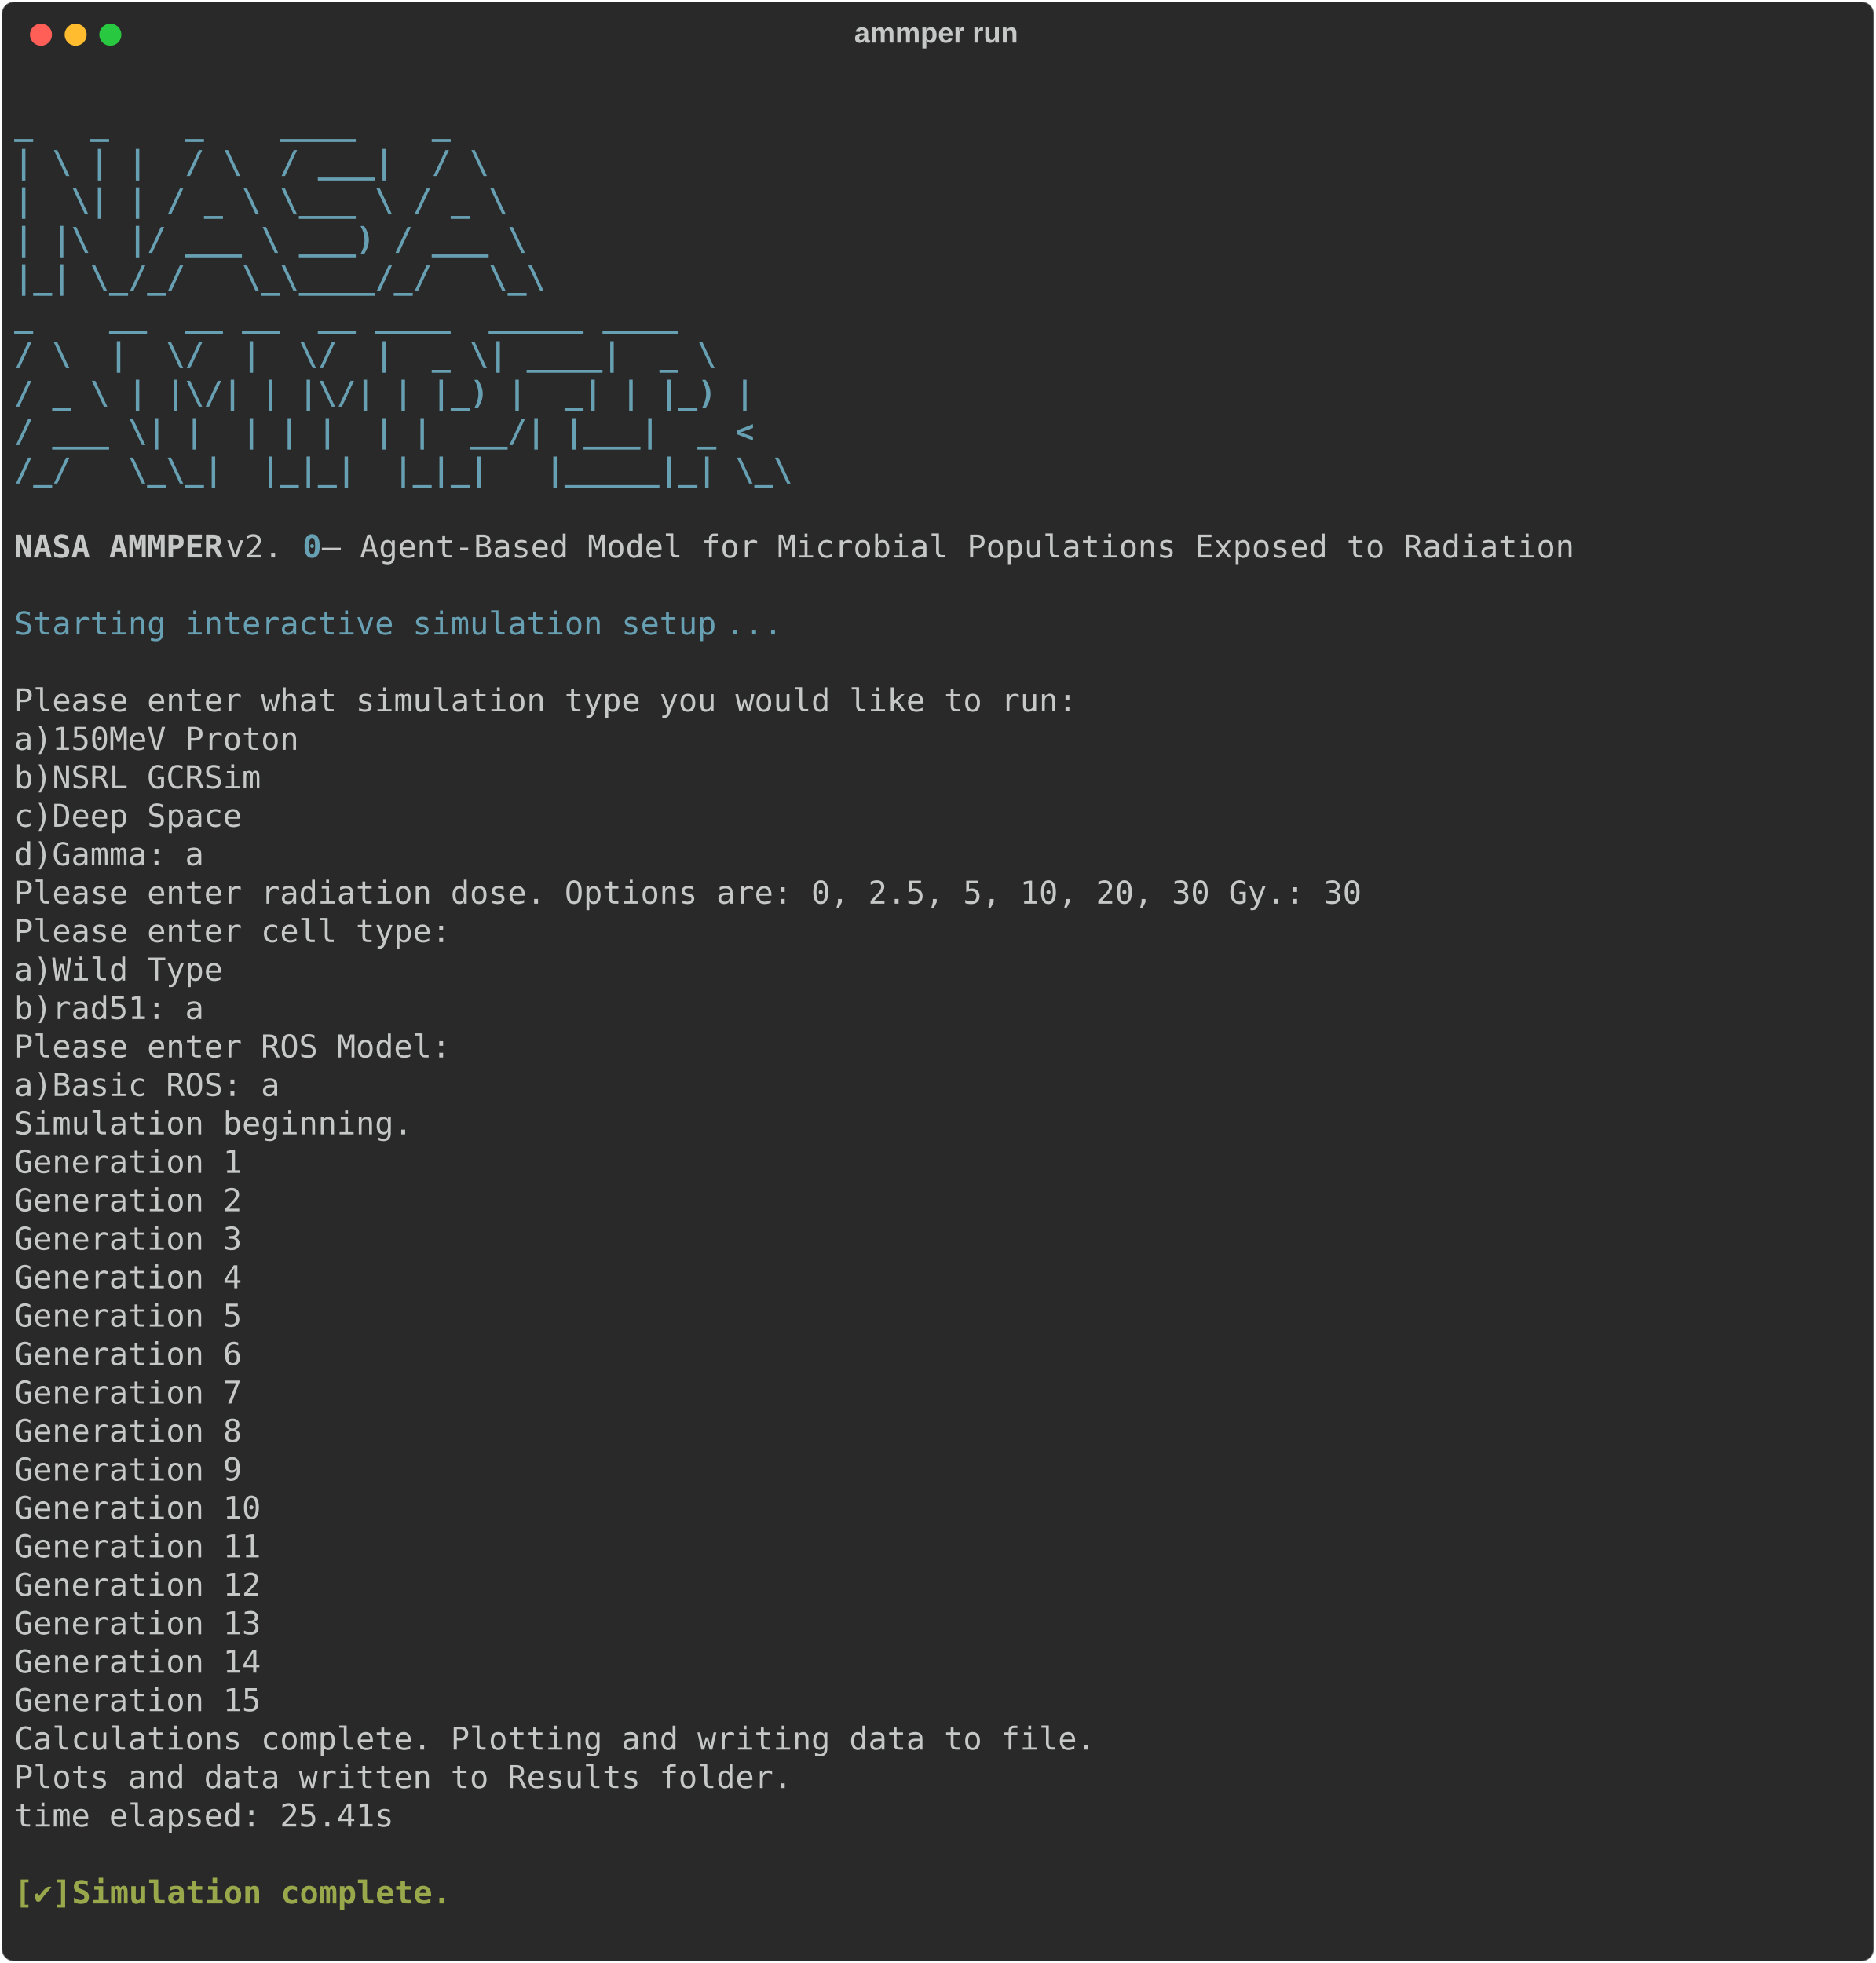
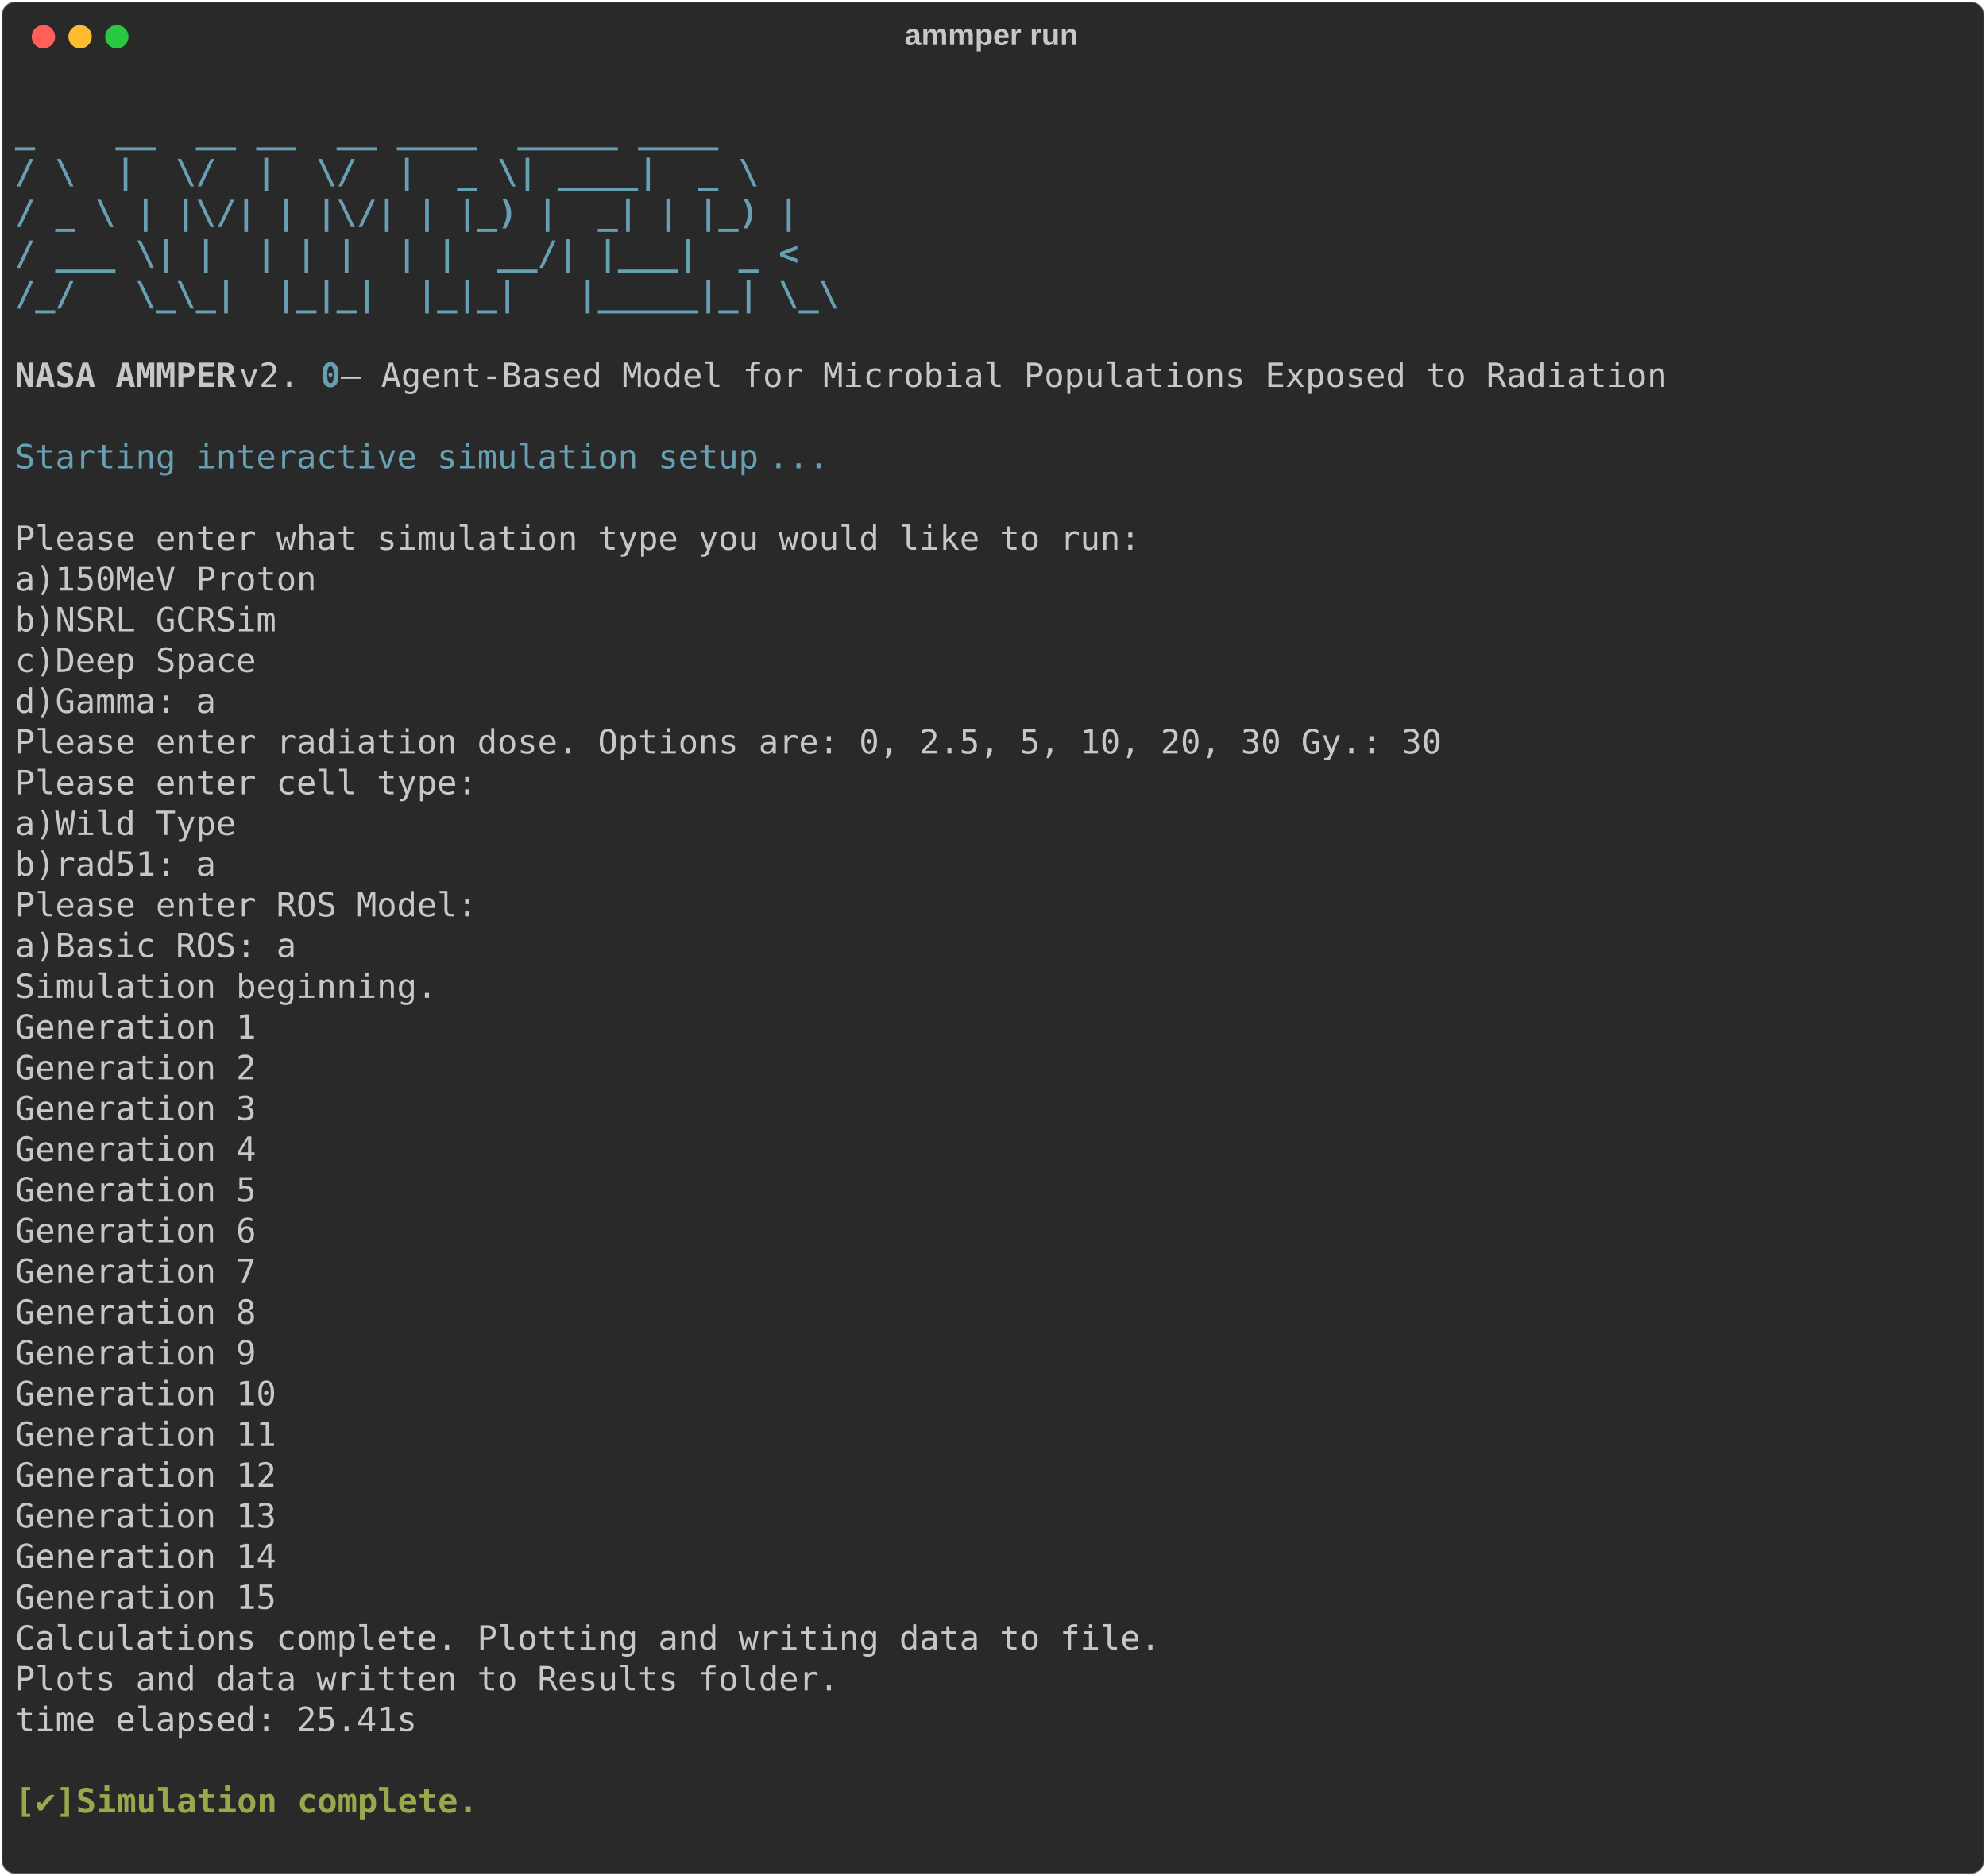
- <svg xmlns="http://www.w3.org/2000/svg" class="rich-terminal" viewBox="0 0 1190 1245.6">
+ <svg xmlns="http://www.w3.org/2000/svg" class="rich-terminal" viewBox="0 0 1190 1123.6">
  <style>

    @font-face {
        font-family: "Fira Code";
        src: local("FiraCode-Regular"),
                url("https://cdnjs.cloudflare.com/ajax/libs/firacode/6.2.0/woff2/FiraCode-Regular.woff2") format("woff2"),
                url("https://cdnjs.cloudflare.com/ajax/libs/firacode/6.2.0/woff/FiraCode-Regular.woff") format("woff");
        font-style: normal;
        font-weight: 400;
    }
    @font-face {
        font-family: "Fira Code";
        src: local("FiraCode-Bold"),
                url("https://cdnjs.cloudflare.com/ajax/libs/firacode/6.2.0/woff2/FiraCode-Bold.woff2") format("woff2"),
                url("https://cdnjs.cloudflare.com/ajax/libs/firacode/6.2.0/woff/FiraCode-Bold.woff") format("woff");
        font-style: bold;
        font-weight: 700;
    }

    .terminal-3320436673-matrix {
        font-family: Fira Code, monospace;
        font-size: 20px;
        line-height: 24.4px;
        font-variant-east-asian: full-width;
    }

    .terminal-3320436673-title {
        font-size: 18px;
        font-weight: bold;
        font-family: arial;
    }

    .terminal-3320436673-r1 { fill: #c5c8c6 }
.terminal-3320436673-r2 { fill: #68a0b3;font-weight: bold }
.terminal-3320436673-r3 { fill: #c5c8c6;font-weight: bold }
.terminal-3320436673-r4 { fill: #68a0b3 }
.terminal-3320436673-r5 { fill: #98a84b;font-weight: bold }
    </style>
  <defs>
    <clipPath id="terminal-3320436673-clip-terminal">
-       <rect x="0" y="0" width="1170.2" height="1194.6" />
+       <rect x="0" y="0" width="1170.2" height="1072.6" />
    </clipPath>
    <clipPath id="terminal-3320436673-line-0">
      <rect x="0" y="1.5" width="1171.2" height="24.65" />
    </clipPath>
    <clipPath id="terminal-3320436673-line-1">
      <rect x="0" y="25.9" width="1171.2" height="24.65" />
    </clipPath>
    <clipPath id="terminal-3320436673-line-2">
      <rect x="0" y="50.3" width="1171.2" height="24.65" />
    </clipPath>
    <clipPath id="terminal-3320436673-line-3">
      <rect x="0" y="74.7" width="1171.2" height="24.65" />
    </clipPath>
    <clipPath id="terminal-3320436673-line-4">
      <rect x="0" y="99.1" width="1171.2" height="24.65" />
    </clipPath>
    <clipPath id="terminal-3320436673-line-5">
      <rect x="0" y="123.5" width="1171.2" height="24.65" />
    </clipPath>
    <clipPath id="terminal-3320436673-line-6">
      <rect x="0" y="147.9" width="1171.2" height="24.65" />
    </clipPath>
    <clipPath id="terminal-3320436673-line-7">
      <rect x="0" y="172.3" width="1171.2" height="24.65" />
    </clipPath>
    <clipPath id="terminal-3320436673-line-8">
      <rect x="0" y="196.7" width="1171.2" height="24.65" />
    </clipPath>
    <clipPath id="terminal-3320436673-line-9">
      <rect x="0" y="221.1" width="1171.2" height="24.65" />
    </clipPath>
    <clipPath id="terminal-3320436673-line-10">
      <rect x="0" y="245.5" width="1171.2" height="24.65" />
    </clipPath>
    <clipPath id="terminal-3320436673-line-11">
      <rect x="0" y="269.9" width="1171.2" height="24.65" />
    </clipPath>
    <clipPath id="terminal-3320436673-line-12">
      <rect x="0" y="294.3" width="1171.2" height="24.65" />
    </clipPath>
    <clipPath id="terminal-3320436673-line-13">
      <rect x="0" y="318.7" width="1171.2" height="24.65" />
    </clipPath>
    <clipPath id="terminal-3320436673-line-14">
      <rect x="0" y="343.1" width="1171.2" height="24.65" />
    </clipPath>
    <clipPath id="terminal-3320436673-line-15">
      <rect x="0" y="367.5" width="1171.2" height="24.65" />
    </clipPath>
    <clipPath id="terminal-3320436673-line-16">
      <rect x="0" y="391.9" width="1171.2" height="24.65" />
    </clipPath>
    <clipPath id="terminal-3320436673-line-17">
      <rect x="0" y="416.3" width="1171.2" height="24.65" />
    </clipPath>
    <clipPath id="terminal-3320436673-line-18">
      <rect x="0" y="440.7" width="1171.2" height="24.65" />
    </clipPath>
    <clipPath id="terminal-3320436673-line-19">
      <rect x="0" y="465.1" width="1171.2" height="24.65" />
    </clipPath>
    <clipPath id="terminal-3320436673-line-20">
      <rect x="0" y="489.5" width="1171.2" height="24.65" />
    </clipPath>
    <clipPath id="terminal-3320436673-line-21">
      <rect x="0" y="513.9" width="1171.2" height="24.65" />
    </clipPath>
    <clipPath id="terminal-3320436673-line-22">
      <rect x="0" y="538.3" width="1171.2" height="24.65" />
    </clipPath>
    <clipPath id="terminal-3320436673-line-23">
      <rect x="0" y="562.7" width="1171.2" height="24.65" />
    </clipPath>
    <clipPath id="terminal-3320436673-line-24">
      <rect x="0" y="587.1" width="1171.2" height="24.65" />
    </clipPath>
    <clipPath id="terminal-3320436673-line-25">
      <rect x="0" y="611.5" width="1171.2" height="24.65" />
    </clipPath>
    <clipPath id="terminal-3320436673-line-26">
      <rect x="0" y="635.9" width="1171.2" height="24.65" />
    </clipPath>
    <clipPath id="terminal-3320436673-line-27">
      <rect x="0" y="660.3" width="1171.2" height="24.65" />
    </clipPath>
    <clipPath id="terminal-3320436673-line-28">
      <rect x="0" y="684.7" width="1171.2" height="24.65" />
    </clipPath>
    <clipPath id="terminal-3320436673-line-29">
      <rect x="0" y="709.1" width="1171.2" height="24.65" />
    </clipPath>
    <clipPath id="terminal-3320436673-line-30">
      <rect x="0" y="733.5" width="1171.2" height="24.65" />
    </clipPath>
    <clipPath id="terminal-3320436673-line-31">
      <rect x="0" y="757.9" width="1171.2" height="24.65" />
    </clipPath>
    <clipPath id="terminal-3320436673-line-32">
      <rect x="0" y="782.3" width="1171.2" height="24.65" />
    </clipPath>
    <clipPath id="terminal-3320436673-line-33">
      <rect x="0" y="806.7" width="1171.2" height="24.65" />
    </clipPath>
    <clipPath id="terminal-3320436673-line-34">
      <rect x="0" y="831.1" width="1171.2" height="24.65" />
    </clipPath>
    <clipPath id="terminal-3320436673-line-35">
      <rect x="0" y="855.5" width="1171.2" height="24.65" />
    </clipPath>
    <clipPath id="terminal-3320436673-line-36">
      <rect x="0" y="879.9" width="1171.2" height="24.65" />
    </clipPath>
    <clipPath id="terminal-3320436673-line-37">
      <rect x="0" y="904.3" width="1171.2" height="24.65" />
    </clipPath>
    <clipPath id="terminal-3320436673-line-38">
      <rect x="0" y="928.7" width="1171.2" height="24.65" />
    </clipPath>
    <clipPath id="terminal-3320436673-line-39">
      <rect x="0" y="953.1" width="1171.2" height="24.65" />
    </clipPath>
    <clipPath id="terminal-3320436673-line-40">
      <rect x="0" y="977.5" width="1171.2" height="24.65" />
    </clipPath>
    <clipPath id="terminal-3320436673-line-41">
      <rect x="0" y="1001.9" width="1171.2" height="24.65" />
    </clipPath>
    <clipPath id="terminal-3320436673-line-42">
      <rect x="0" y="1026.3" width="1171.2" height="24.65" />
    </clipPath>
-     <clipPath id="terminal-3320436673-line-43">
-       <rect x="0" y="1050.7" width="1171.2" height="24.65" />
-     </clipPath>
-     <clipPath id="terminal-3320436673-line-44">
-       <rect x="0" y="1075.1" width="1171.2" height="24.65" />
-     </clipPath>
-     <clipPath id="terminal-3320436673-line-45">
-       <rect x="0" y="1099.5" width="1171.2" height="24.65" />
-     </clipPath>
-     <clipPath id="terminal-3320436673-line-46">
-       <rect x="0" y="1123.9" width="1171.2" height="24.65" />
-     </clipPath>
-     <clipPath id="terminal-3320436673-line-47">
-       <rect x="0" y="1148.3" width="1171.2" height="24.65" />
-     </clipPath>
  </defs>
-   <rect fill="#292929" stroke="rgba(255,255,255,0.35)" stroke-width="1" x="1" y="1" width="1188" height="1243.6" rx="8" />
+   <rect fill="#292929" stroke="rgba(255,255,255,0.35)" stroke-width="1" x="1" y="1" width="1188" height="1121.6" rx="8" />
  <text class="terminal-3320436673-title" fill="#c5c8c6" text-anchor="middle" x="594" y="27">ammper run</text>
  <g transform="translate(26,22)">
    <circle cx="0" cy="0" r="7" fill="#ff5f57" />
    <circle cx="22" cy="0" r="7" fill="#febc2e" />
    <circle cx="44" cy="0" r="7" fill="#28c840" />
  </g>
  <g transform="translate(9, 41)" clip-path="url(#terminal-3320436673-clip-terminal)">
    <g class="terminal-3320436673-matrix">
      <text class="terminal-3320436673-r1" x="1171.2" y="20" textLength="12.2" clip-path="url(#terminal-3320436673-line-0)">
</text>
-       <text class="terminal-3320436673-r2" x="0" y="44.4" textLength="317.2" clip-path="url(#terminal-3320436673-line-1)">   _   _    _    ____    _</text>
+       <text class="terminal-3320436673-r2" x="0" y="44.4" textLength="475.8" clip-path="url(#terminal-3320436673-line-1)">    _    __  __ __  __ ____  _____ ____</text>
      <text class="terminal-3320436673-r1" x="1171.2" y="44.4" textLength="12.2" clip-path="url(#terminal-3320436673-line-1)">
</text>
-       <text class="terminal-3320436673-r2" x="0" y="68.8" textLength="329.4" clip-path="url(#terminal-3320436673-line-2)">  | \ | |  / \  / ___|  / \</text>
+       <text class="terminal-3320436673-r2" x="0" y="68.8" textLength="488" clip-path="url(#terminal-3320436673-line-2)">   / \  |  \/  |  \/  |  _ \| ____|  _ \</text>
      <text class="terminal-3320436673-r1" x="1171.2" y="68.8" textLength="12.2" clip-path="url(#terminal-3320436673-line-2)">
</text>
-       <text class="terminal-3320436673-r2" x="0" y="93.2" textLength="341.6" clip-path="url(#terminal-3320436673-line-3)">  |  \| | / _ \ \___ \ / _ \</text>
+       <text class="terminal-3320436673-r2" x="0" y="93.2" textLength="500.2" clip-path="url(#terminal-3320436673-line-3)">  / _ \ | |\/| | |\/| | |_) |  _| | |_) |</text>
      <text class="terminal-3320436673-r1" x="1171.2" y="93.2" textLength="12.2" clip-path="url(#terminal-3320436673-line-3)">
</text>
-       <text class="terminal-3320436673-r2" x="0" y="117.6" textLength="353.8" clip-path="url(#terminal-3320436673-line-4)">  | |\  |/ ___ \ ___) / ___ \</text>
+       <text class="terminal-3320436673-r2" x="0" y="117.6" textLength="488" clip-path="url(#terminal-3320436673-line-4)"> / ___ \| |  | | |  | |  __/| |___|  _ &lt;</text>
      <text class="terminal-3320436673-r1" x="1171.2" y="117.6" textLength="12.2" clip-path="url(#terminal-3320436673-line-4)">
</text>
-       <text class="terminal-3320436673-r2" x="0" y="142" textLength="366" clip-path="url(#terminal-3320436673-line-5)">  |_| \_/_/   \_\____/_/   \_\</text>
-       <text class="terminal-3320436673-r1" x="1171.2" y="142" textLength="12.2" clip-path="url(#terminal-3320436673-line-5)">
- </text>
-       <text class="terminal-3320436673-r2" x="0" y="166.4" textLength="475.8" clip-path="url(#terminal-3320436673-line-6)">    _    __  __ __  __ ____  _____ ____</text>
+       <text class="terminal-3320436673-r2" x="0" y="142.0" textLength="500.2" clip-path="url(#terminal-3320436673-line-5)">/_/   \_\_|  |_|_|  |_|_|   |_____|_| \_\</text>
+       <text class="terminal-3320436673-r1" x="1171.2" y="142.0" textLength="12.2" clip-path="url(#terminal-3320436673-line-5)">
+ </text>
      <text class="terminal-3320436673-r1" x="1171.2" y="166.4" textLength="12.2" clip-path="url(#terminal-3320436673-line-6)">
</text>
-       <text class="terminal-3320436673-r2" x="0" y="190.8" textLength="488" clip-path="url(#terminal-3320436673-line-7)">   / \  |  \/  |  \/  |  _ \| ____|  _ \</text>
+       <text class="terminal-3320436673-r3" x="0" y="190.8" textLength="134.2" clip-path="url(#terminal-3320436673-line-7)">NASA AMMPER</text>
+       <text class="terminal-3320436673-r1" x="134.2" y="190.8" textLength="48.8" clip-path="url(#terminal-3320436673-line-7)"> v2.</text>
+       <text class="terminal-3320436673-r2" x="183" y="190.8" textLength="12.2" clip-path="url(#terminal-3320436673-line-7)">0</text>
+       <text class="terminal-3320436673-r1" x="195.2" y="190.8" textLength="817.4" clip-path="url(#terminal-3320436673-line-7)"> — Agent-Based Model for Microbial Populations Exposed to Radiation</text>
      <text class="terminal-3320436673-r1" x="1171.2" y="190.8" textLength="12.2" clip-path="url(#terminal-3320436673-line-7)">
</text>
-       <text class="terminal-3320436673-r2" x="0" y="215.2" textLength="500.2" clip-path="url(#terminal-3320436673-line-8)">  / _ \ | |\/| | |\/| | |_) |  _| | |_) |</text>
      <text class="terminal-3320436673-r1" x="1171.2" y="215.2" textLength="12.2" clip-path="url(#terminal-3320436673-line-8)">
</text>
-       <text class="terminal-3320436673-r2" x="0" y="239.6" textLength="488" clip-path="url(#terminal-3320436673-line-9)"> / ___ \| |  | | |  | |  __/| |___|  _ &lt;</text>
+       <text class="terminal-3320436673-r4" x="0" y="239.6" textLength="451.4" clip-path="url(#terminal-3320436673-line-9)">Starting interactive simulation setup</text>
+       <text class="terminal-3320436673-r4" x="451.4" y="239.6" textLength="36.6" clip-path="url(#terminal-3320436673-line-9)">...</text>
      <text class="terminal-3320436673-r1" x="1171.2" y="239.6" textLength="12.2" clip-path="url(#terminal-3320436673-line-9)">
</text>
-       <text class="terminal-3320436673-r2" x="0" y="264" textLength="500.2" clip-path="url(#terminal-3320436673-line-10)">/_/   \_\_|  |_|_|  |_|_|   |_____|_| \_\</text>
-       <text class="terminal-3320436673-r1" x="1171.2" y="264" textLength="12.2" clip-path="url(#terminal-3320436673-line-10)">
- </text>
+       <text class="terminal-3320436673-r1" x="1171.2" y="264.0" textLength="12.2" clip-path="url(#terminal-3320436673-line-10)">
+ </text>
+       <text class="terminal-3320436673-r1" x="0" y="288.4" textLength="683.2" clip-path="url(#terminal-3320436673-line-11)">Please enter what simulation type you would like to run:</text>
      <text class="terminal-3320436673-r1" x="1171.2" y="288.4" textLength="12.2" clip-path="url(#terminal-3320436673-line-11)">
</text>
-       <text class="terminal-3320436673-r3" x="0" y="312.8" textLength="134.2" clip-path="url(#terminal-3320436673-line-12)">NASA AMMPER</text>
-       <text class="terminal-3320436673-r1" x="134.2" y="312.8" textLength="48.8" clip-path="url(#terminal-3320436673-line-12)"> v2.</text>
-       <text class="terminal-3320436673-r2" x="183" y="312.8" textLength="12.2" clip-path="url(#terminal-3320436673-line-12)">0</text>
-       <text class="terminal-3320436673-r1" x="195.2" y="312.8" textLength="817.4" clip-path="url(#terminal-3320436673-line-12)"> — Agent-Based Model for Microbial Populations Exposed to Radiation</text>
+       <text class="terminal-3320436673-r1" x="0" y="312.8" textLength="280.6" clip-path="url(#terminal-3320436673-line-12)">        a)150MeV Proton</text>
      <text class="terminal-3320436673-r1" x="1171.2" y="312.8" textLength="12.2" clip-path="url(#terminal-3320436673-line-12)">
</text>
+       <text class="terminal-3320436673-r1" x="0" y="337.2" textLength="256.2" clip-path="url(#terminal-3320436673-line-13)">        b)NSRL GCRSim</text>
      <text class="terminal-3320436673-r1" x="1171.2" y="337.2" textLength="12.2" clip-path="url(#terminal-3320436673-line-13)">
</text>
-       <text class="terminal-3320436673-r4" x="0" y="361.6" textLength="451.4" clip-path="url(#terminal-3320436673-line-14)">Starting interactive simulation setup</text>
-       <text class="terminal-3320436673-r4" x="451.4" y="361.6" textLength="36.6" clip-path="url(#terminal-3320436673-line-14)">...</text>
+       <text class="terminal-3320436673-r1" x="0" y="361.6" textLength="244" clip-path="url(#terminal-3320436673-line-14)">        c)Deep Space</text>
      <text class="terminal-3320436673-r1" x="1171.2" y="361.6" textLength="12.2" clip-path="url(#terminal-3320436673-line-14)">
</text>
-       <text class="terminal-3320436673-r1" x="1171.2" y="386" textLength="12.2" clip-path="url(#terminal-3320436673-line-15)">
- </text>
-       <text class="terminal-3320436673-r1" x="0" y="410.4" textLength="683.2" clip-path="url(#terminal-3320436673-line-16)">Please enter what simulation type you would like to run:</text>
+       <text class="terminal-3320436673-r1" x="0" y="386.0" textLength="219.6" clip-path="url(#terminal-3320436673-line-15)">        d)Gamma: a</text>
+       <text class="terminal-3320436673-r1" x="1171.2" y="386.0" textLength="12.2" clip-path="url(#terminal-3320436673-line-15)">
+ </text>
+       <text class="terminal-3320436673-r1" x="0" y="410.4" textLength="866.2" clip-path="url(#terminal-3320436673-line-16)">Please enter radiation dose. Options are: 0, 2.5, 5, 10, 20, 30 Gy.: 30</text>
      <text class="terminal-3320436673-r1" x="1171.2" y="410.4" textLength="12.2" clip-path="url(#terminal-3320436673-line-16)">
</text>
-       <text class="terminal-3320436673-r1" x="0" y="434.8" textLength="280.6" clip-path="url(#terminal-3320436673-line-17)">        a)150MeV Proton</text>
+       <text class="terminal-3320436673-r1" x="0" y="434.8" textLength="280.6" clip-path="url(#terminal-3320436673-line-17)">Please enter cell type:</text>
      <text class="terminal-3320436673-r1" x="1171.2" y="434.8" textLength="12.2" clip-path="url(#terminal-3320436673-line-17)">
</text>
-       <text class="terminal-3320436673-r1" x="0" y="459.2" textLength="256.2" clip-path="url(#terminal-3320436673-line-18)">        b)NSRL GCRSim</text>
+       <text class="terminal-3320436673-r1" x="0" y="459.2" textLength="231.8" clip-path="url(#terminal-3320436673-line-18)">        a)Wild Type</text>
      <text class="terminal-3320436673-r1" x="1171.2" y="459.2" textLength="12.2" clip-path="url(#terminal-3320436673-line-18)">
</text>
-       <text class="terminal-3320436673-r1" x="0" y="483.6" textLength="244" clip-path="url(#terminal-3320436673-line-19)">        c)Deep Space</text>
+       <text class="terminal-3320436673-r1" x="0" y="483.6" textLength="219.6" clip-path="url(#terminal-3320436673-line-19)">        b)rad51: a</text>
      <text class="terminal-3320436673-r1" x="1171.2" y="483.6" textLength="12.2" clip-path="url(#terminal-3320436673-line-19)">
</text>
-       <text class="terminal-3320436673-r1" x="0" y="508" textLength="219.6" clip-path="url(#terminal-3320436673-line-20)">        d)Gamma: a</text>
-       <text class="terminal-3320436673-r1" x="1171.2" y="508" textLength="12.2" clip-path="url(#terminal-3320436673-line-20)">
- </text>
-       <text class="terminal-3320436673-r1" x="0" y="532.4" textLength="866.2" clip-path="url(#terminal-3320436673-line-21)">Please enter radiation dose. Options are: 0, 2.5, 5, 10, 20, 30 Gy.: 30</text>
+       <text class="terminal-3320436673-r1" x="0" y="508.0" textLength="292.8" clip-path="url(#terminal-3320436673-line-20)">Please enter ROS Model: </text>
+       <text class="terminal-3320436673-r1" x="1171.2" y="508.0" textLength="12.2" clip-path="url(#terminal-3320436673-line-20)">
+ </text>
+       <text class="terminal-3320436673-r1" x="0" y="532.4" textLength="268.4" clip-path="url(#terminal-3320436673-line-21)">        a)Basic ROS: a</text>
      <text class="terminal-3320436673-r1" x="1171.2" y="532.4" textLength="12.2" clip-path="url(#terminal-3320436673-line-21)">
</text>
-       <text class="terminal-3320436673-r1" x="0" y="556.8" textLength="280.6" clip-path="url(#terminal-3320436673-line-22)">Please enter cell type:</text>
+       <text class="terminal-3320436673-r1" x="0" y="556.8" textLength="256.2" clip-path="url(#terminal-3320436673-line-22)">Simulation beginning.</text>
      <text class="terminal-3320436673-r1" x="1171.2" y="556.8" textLength="12.2" clip-path="url(#terminal-3320436673-line-22)">
</text>
-       <text class="terminal-3320436673-r1" x="0" y="581.2" textLength="231.8" clip-path="url(#terminal-3320436673-line-23)">        a)Wild Type</text>
+       <text class="terminal-3320436673-r1" x="0" y="581.2" textLength="146.4" clip-path="url(#terminal-3320436673-line-23)">Generation 1</text>
      <text class="terminal-3320436673-r1" x="1171.2" y="581.2" textLength="12.2" clip-path="url(#terminal-3320436673-line-23)">
</text>
-       <text class="terminal-3320436673-r1" x="0" y="605.6" textLength="219.6" clip-path="url(#terminal-3320436673-line-24)">        b)rad51: a</text>
+       <text class="terminal-3320436673-r1" x="0" y="605.6" textLength="146.4" clip-path="url(#terminal-3320436673-line-24)">Generation 2</text>
      <text class="terminal-3320436673-r1" x="1171.2" y="605.6" textLength="12.2" clip-path="url(#terminal-3320436673-line-24)">
</text>
-       <text class="terminal-3320436673-r1" x="0" y="630" textLength="292.8" clip-path="url(#terminal-3320436673-line-25)">Please enter ROS Model: </text>
-       <text class="terminal-3320436673-r1" x="1171.2" y="630" textLength="12.2" clip-path="url(#terminal-3320436673-line-25)">
- </text>
-       <text class="terminal-3320436673-r1" x="0" y="654.4" textLength="268.4" clip-path="url(#terminal-3320436673-line-26)">        a)Basic ROS: a</text>
+       <text class="terminal-3320436673-r1" x="0" y="630.0" textLength="146.4" clip-path="url(#terminal-3320436673-line-25)">Generation 3</text>
+       <text class="terminal-3320436673-r1" x="1171.2" y="630.0" textLength="12.2" clip-path="url(#terminal-3320436673-line-25)">
+ </text>
+       <text class="terminal-3320436673-r1" x="0" y="654.4" textLength="146.4" clip-path="url(#terminal-3320436673-line-26)">Generation 4</text>
      <text class="terminal-3320436673-r1" x="1171.2" y="654.4" textLength="12.2" clip-path="url(#terminal-3320436673-line-26)">
</text>
-       <text class="terminal-3320436673-r1" x="0" y="678.8" textLength="256.2" clip-path="url(#terminal-3320436673-line-27)">Simulation beginning.</text>
+       <text class="terminal-3320436673-r1" x="0" y="678.8" textLength="146.4" clip-path="url(#terminal-3320436673-line-27)">Generation 5</text>
      <text class="terminal-3320436673-r1" x="1171.2" y="678.8" textLength="12.2" clip-path="url(#terminal-3320436673-line-27)">
</text>
-       <text class="terminal-3320436673-r1" x="0" y="703.2" textLength="146.4" clip-path="url(#terminal-3320436673-line-28)">Generation 1</text>
+       <text class="terminal-3320436673-r1" x="0" y="703.2" textLength="146.4" clip-path="url(#terminal-3320436673-line-28)">Generation 6</text>
      <text class="terminal-3320436673-r1" x="1171.2" y="703.2" textLength="12.2" clip-path="url(#terminal-3320436673-line-28)">
</text>
-       <text class="terminal-3320436673-r1" x="0" y="727.6" textLength="146.4" clip-path="url(#terminal-3320436673-line-29)">Generation 2</text>
+       <text class="terminal-3320436673-r1" x="0" y="727.6" textLength="146.4" clip-path="url(#terminal-3320436673-line-29)">Generation 7</text>
      <text class="terminal-3320436673-r1" x="1171.2" y="727.6" textLength="12.2" clip-path="url(#terminal-3320436673-line-29)">
</text>
-       <text class="terminal-3320436673-r1" x="0" y="752" textLength="146.4" clip-path="url(#terminal-3320436673-line-30)">Generation 3</text>
-       <text class="terminal-3320436673-r1" x="1171.2" y="752" textLength="12.2" clip-path="url(#terminal-3320436673-line-30)">
- </text>
-       <text class="terminal-3320436673-r1" x="0" y="776.4" textLength="146.4" clip-path="url(#terminal-3320436673-line-31)">Generation 4</text>
+       <text class="terminal-3320436673-r1" x="0" y="752.0" textLength="146.4" clip-path="url(#terminal-3320436673-line-30)">Generation 8</text>
+       <text class="terminal-3320436673-r1" x="1171.2" y="752.0" textLength="12.2" clip-path="url(#terminal-3320436673-line-30)">
+ </text>
+       <text class="terminal-3320436673-r1" x="0" y="776.4" textLength="146.4" clip-path="url(#terminal-3320436673-line-31)">Generation 9</text>
      <text class="terminal-3320436673-r1" x="1171.2" y="776.4" textLength="12.2" clip-path="url(#terminal-3320436673-line-31)">
</text>
-       <text class="terminal-3320436673-r1" x="0" y="800.8" textLength="146.4" clip-path="url(#terminal-3320436673-line-32)">Generation 5</text>
+       <text class="terminal-3320436673-r1" x="0" y="800.8" textLength="158.6" clip-path="url(#terminal-3320436673-line-32)">Generation 10</text>
      <text class="terminal-3320436673-r1" x="1171.2" y="800.8" textLength="12.2" clip-path="url(#terminal-3320436673-line-32)">
</text>
-       <text class="terminal-3320436673-r1" x="0" y="825.2" textLength="146.4" clip-path="url(#terminal-3320436673-line-33)">Generation 6</text>
+       <text class="terminal-3320436673-r1" x="0" y="825.2" textLength="158.6" clip-path="url(#terminal-3320436673-line-33)">Generation 11</text>
      <text class="terminal-3320436673-r1" x="1171.2" y="825.2" textLength="12.2" clip-path="url(#terminal-3320436673-line-33)">
</text>
-       <text class="terminal-3320436673-r1" x="0" y="849.6" textLength="146.4" clip-path="url(#terminal-3320436673-line-34)">Generation 7</text>
+       <text class="terminal-3320436673-r1" x="0" y="849.6" textLength="158.6" clip-path="url(#terminal-3320436673-line-34)">Generation 12</text>
      <text class="terminal-3320436673-r1" x="1171.2" y="849.6" textLength="12.2" clip-path="url(#terminal-3320436673-line-34)">
</text>
-       <text class="terminal-3320436673-r1" x="0" y="874" textLength="146.4" clip-path="url(#terminal-3320436673-line-35)">Generation 8</text>
-       <text class="terminal-3320436673-r1" x="1171.2" y="874" textLength="12.2" clip-path="url(#terminal-3320436673-line-35)">
- </text>
-       <text class="terminal-3320436673-r1" x="0" y="898.4" textLength="146.4" clip-path="url(#terminal-3320436673-line-36)">Generation 9</text>
+       <text class="terminal-3320436673-r1" x="0" y="874.0" textLength="158.6" clip-path="url(#terminal-3320436673-line-35)">Generation 13</text>
+       <text class="terminal-3320436673-r1" x="1171.2" y="874.0" textLength="12.2" clip-path="url(#terminal-3320436673-line-35)">
+ </text>
+       <text class="terminal-3320436673-r1" x="0" y="898.4" textLength="158.6" clip-path="url(#terminal-3320436673-line-36)">Generation 14</text>
      <text class="terminal-3320436673-r1" x="1171.2" y="898.4" textLength="12.2" clip-path="url(#terminal-3320436673-line-36)">
</text>
-       <text class="terminal-3320436673-r1" x="0" y="922.8" textLength="158.6" clip-path="url(#terminal-3320436673-line-37)">Generation 10</text>
+       <text class="terminal-3320436673-r1" x="0" y="922.8" textLength="158.6" clip-path="url(#terminal-3320436673-line-37)">Generation 15</text>
      <text class="terminal-3320436673-r1" x="1171.2" y="922.8" textLength="12.2" clip-path="url(#terminal-3320436673-line-37)">
</text>
-       <text class="terminal-3320436673-r1" x="0" y="947.2" textLength="158.6" clip-path="url(#terminal-3320436673-line-38)">Generation 11</text>
+       <text class="terminal-3320436673-r1" x="0" y="947.2" textLength="695.4" clip-path="url(#terminal-3320436673-line-38)">Calculations complete. Plotting and writing data to file.</text>
      <text class="terminal-3320436673-r1" x="1171.2" y="947.2" textLength="12.2" clip-path="url(#terminal-3320436673-line-38)">
</text>
-       <text class="terminal-3320436673-r1" x="0" y="971.6" textLength="158.6" clip-path="url(#terminal-3320436673-line-39)">Generation 12</text>
+       <text class="terminal-3320436673-r1" x="0" y="971.6" textLength="500.2" clip-path="url(#terminal-3320436673-line-39)">Plots and data written to Results folder.</text>
      <text class="terminal-3320436673-r1" x="1171.2" y="971.6" textLength="12.2" clip-path="url(#terminal-3320436673-line-39)">
</text>
-       <text class="terminal-3320436673-r1" x="0" y="996" textLength="158.6" clip-path="url(#terminal-3320436673-line-40)">Generation 13</text>
-       <text class="terminal-3320436673-r1" x="1171.2" y="996" textLength="12.2" clip-path="url(#terminal-3320436673-line-40)">
- </text>
-       <text class="terminal-3320436673-r1" x="0" y="1020.4" textLength="158.6" clip-path="url(#terminal-3320436673-line-41)">Generation 14</text>
+       <text class="terminal-3320436673-r1" x="0" y="996.0" textLength="244" clip-path="url(#terminal-3320436673-line-40)">time elapsed: 25.41s</text>
+       <text class="terminal-3320436673-r1" x="1171.2" y="996.0" textLength="12.2" clip-path="url(#terminal-3320436673-line-40)">
+ </text>
      <text class="terminal-3320436673-r1" x="1171.2" y="1020.4" textLength="12.2" clip-path="url(#terminal-3320436673-line-41)">
</text>
-       <text class="terminal-3320436673-r1" x="0" y="1044.8" textLength="158.6" clip-path="url(#terminal-3320436673-line-42)">Generation 15</text>
+       <text class="terminal-3320436673-r5" x="0" y="1044.8" textLength="12.2" clip-path="url(#terminal-3320436673-line-42)">[</text>
+       <text class="terminal-3320436673-r5" x="12.2" y="1044.8" textLength="12.2" clip-path="url(#terminal-3320436673-line-42)">✔</text>
+       <text class="terminal-3320436673-r5" x="24.4" y="1044.8" textLength="12.2" clip-path="url(#terminal-3320436673-line-42)">]</text>
+       <text class="terminal-3320436673-r5" x="36.6" y="1044.8" textLength="256.2" clip-path="url(#terminal-3320436673-line-42)"> Simulation complete.</text>
      <text class="terminal-3320436673-r1" x="1171.2" y="1044.8" textLength="12.2" clip-path="url(#terminal-3320436673-line-42)">
</text>
-       <text class="terminal-3320436673-r1" x="0" y="1069.2" textLength="695.4" clip-path="url(#terminal-3320436673-line-43)">Calculations complete. Plotting and writing data to file.</text>
      <text class="terminal-3320436673-r1" x="1171.2" y="1069.2" textLength="12.2" clip-path="url(#terminal-3320436673-line-43)">
- </text>
-       <text class="terminal-3320436673-r1" x="0" y="1093.6" textLength="500.2" clip-path="url(#terminal-3320436673-line-44)">Plots and data written to Results folder.</text>
-       <text class="terminal-3320436673-r1" x="1171.2" y="1093.6" textLength="12.2" clip-path="url(#terminal-3320436673-line-44)">
- </text>
-       <text class="terminal-3320436673-r1" x="0" y="1118" textLength="244" clip-path="url(#terminal-3320436673-line-45)">time elapsed: 25.41s</text>
-       <text class="terminal-3320436673-r1" x="1171.2" y="1118" textLength="12.2" clip-path="url(#terminal-3320436673-line-45)">
- </text>
-       <text class="terminal-3320436673-r1" x="1171.2" y="1142.4" textLength="12.2" clip-path="url(#terminal-3320436673-line-46)">
- </text>
-       <text class="terminal-3320436673-r5" x="0" y="1166.8" textLength="12.2" clip-path="url(#terminal-3320436673-line-47)">[</text>
-       <text class="terminal-3320436673-r5" x="12.2" y="1166.8" textLength="12.2" clip-path="url(#terminal-3320436673-line-47)">✔</text>
-       <text class="terminal-3320436673-r5" x="24.4" y="1166.8" textLength="12.2" clip-path="url(#terminal-3320436673-line-47)">]</text>
-       <text class="terminal-3320436673-r5" x="36.6" y="1166.8" textLength="256.2" clip-path="url(#terminal-3320436673-line-47)"> Simulation complete.</text>
-       <text class="terminal-3320436673-r1" x="1171.2" y="1166.8" textLength="12.2" clip-path="url(#terminal-3320436673-line-47)">
- </text>
-       <text class="terminal-3320436673-r1" x="1171.2" y="1191.2" textLength="12.2" clip-path="url(#terminal-3320436673-line-48)">
</text>
    </g>
  </g>
</svg>
